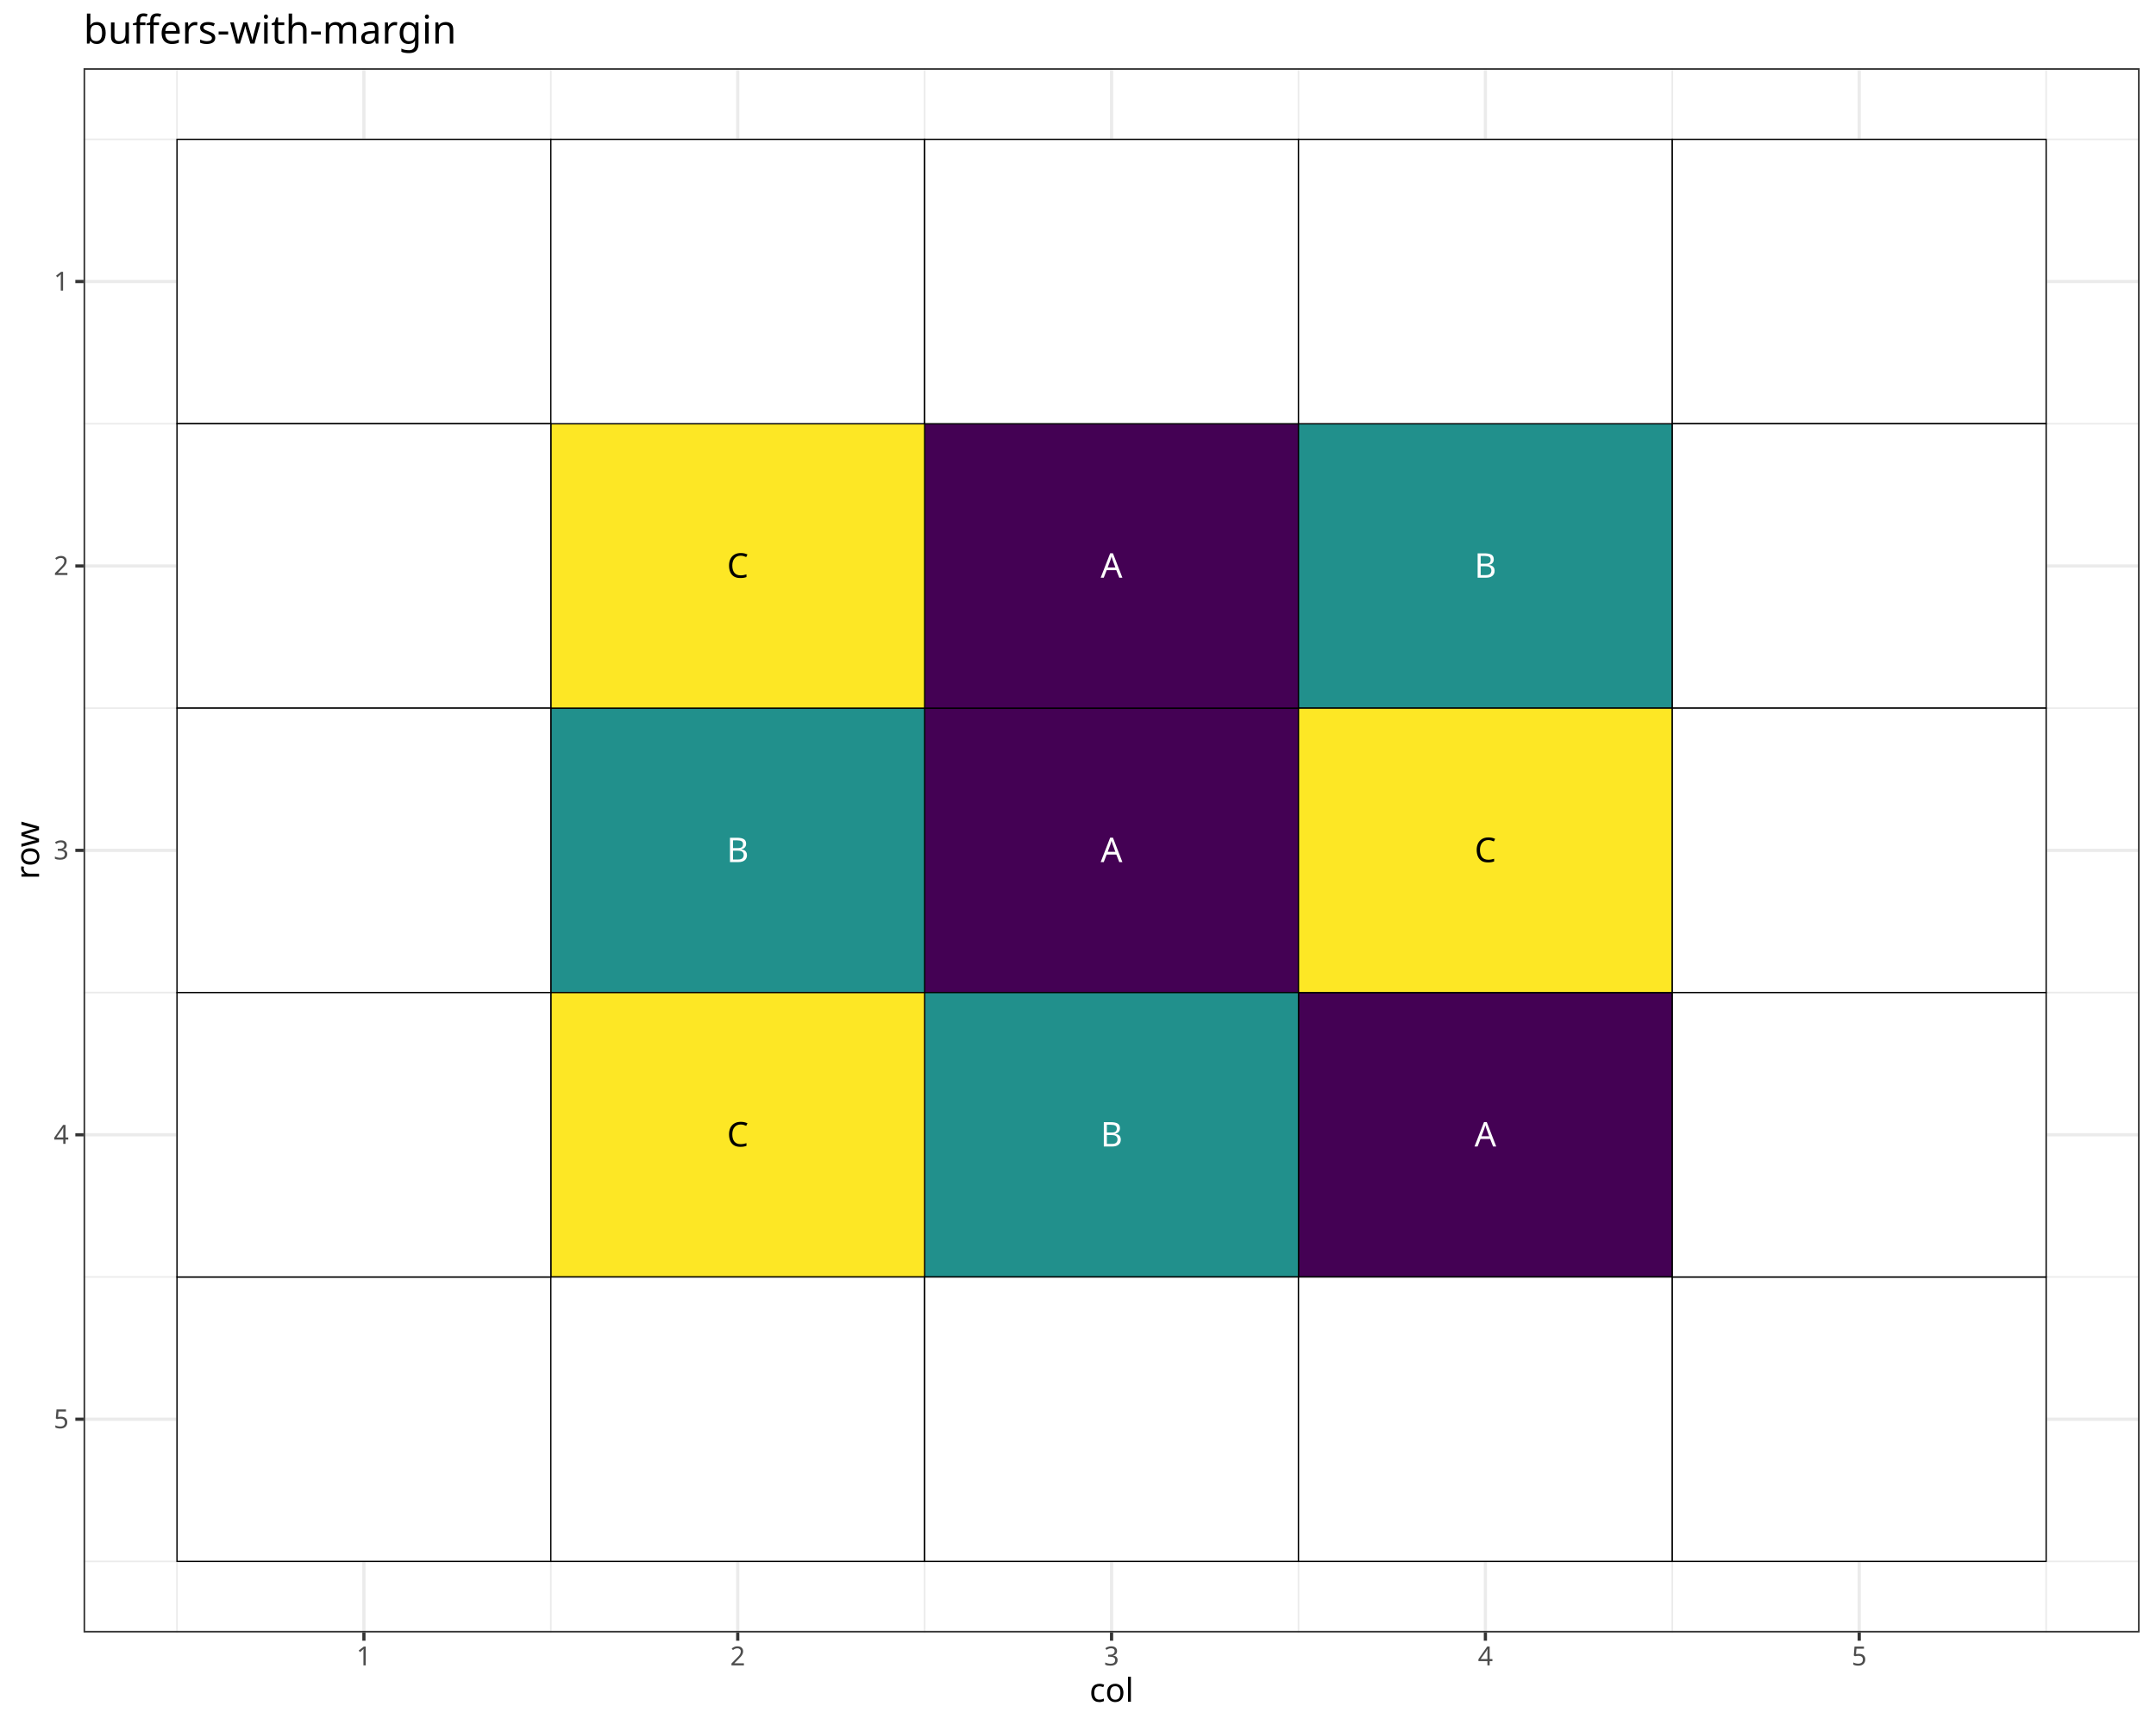
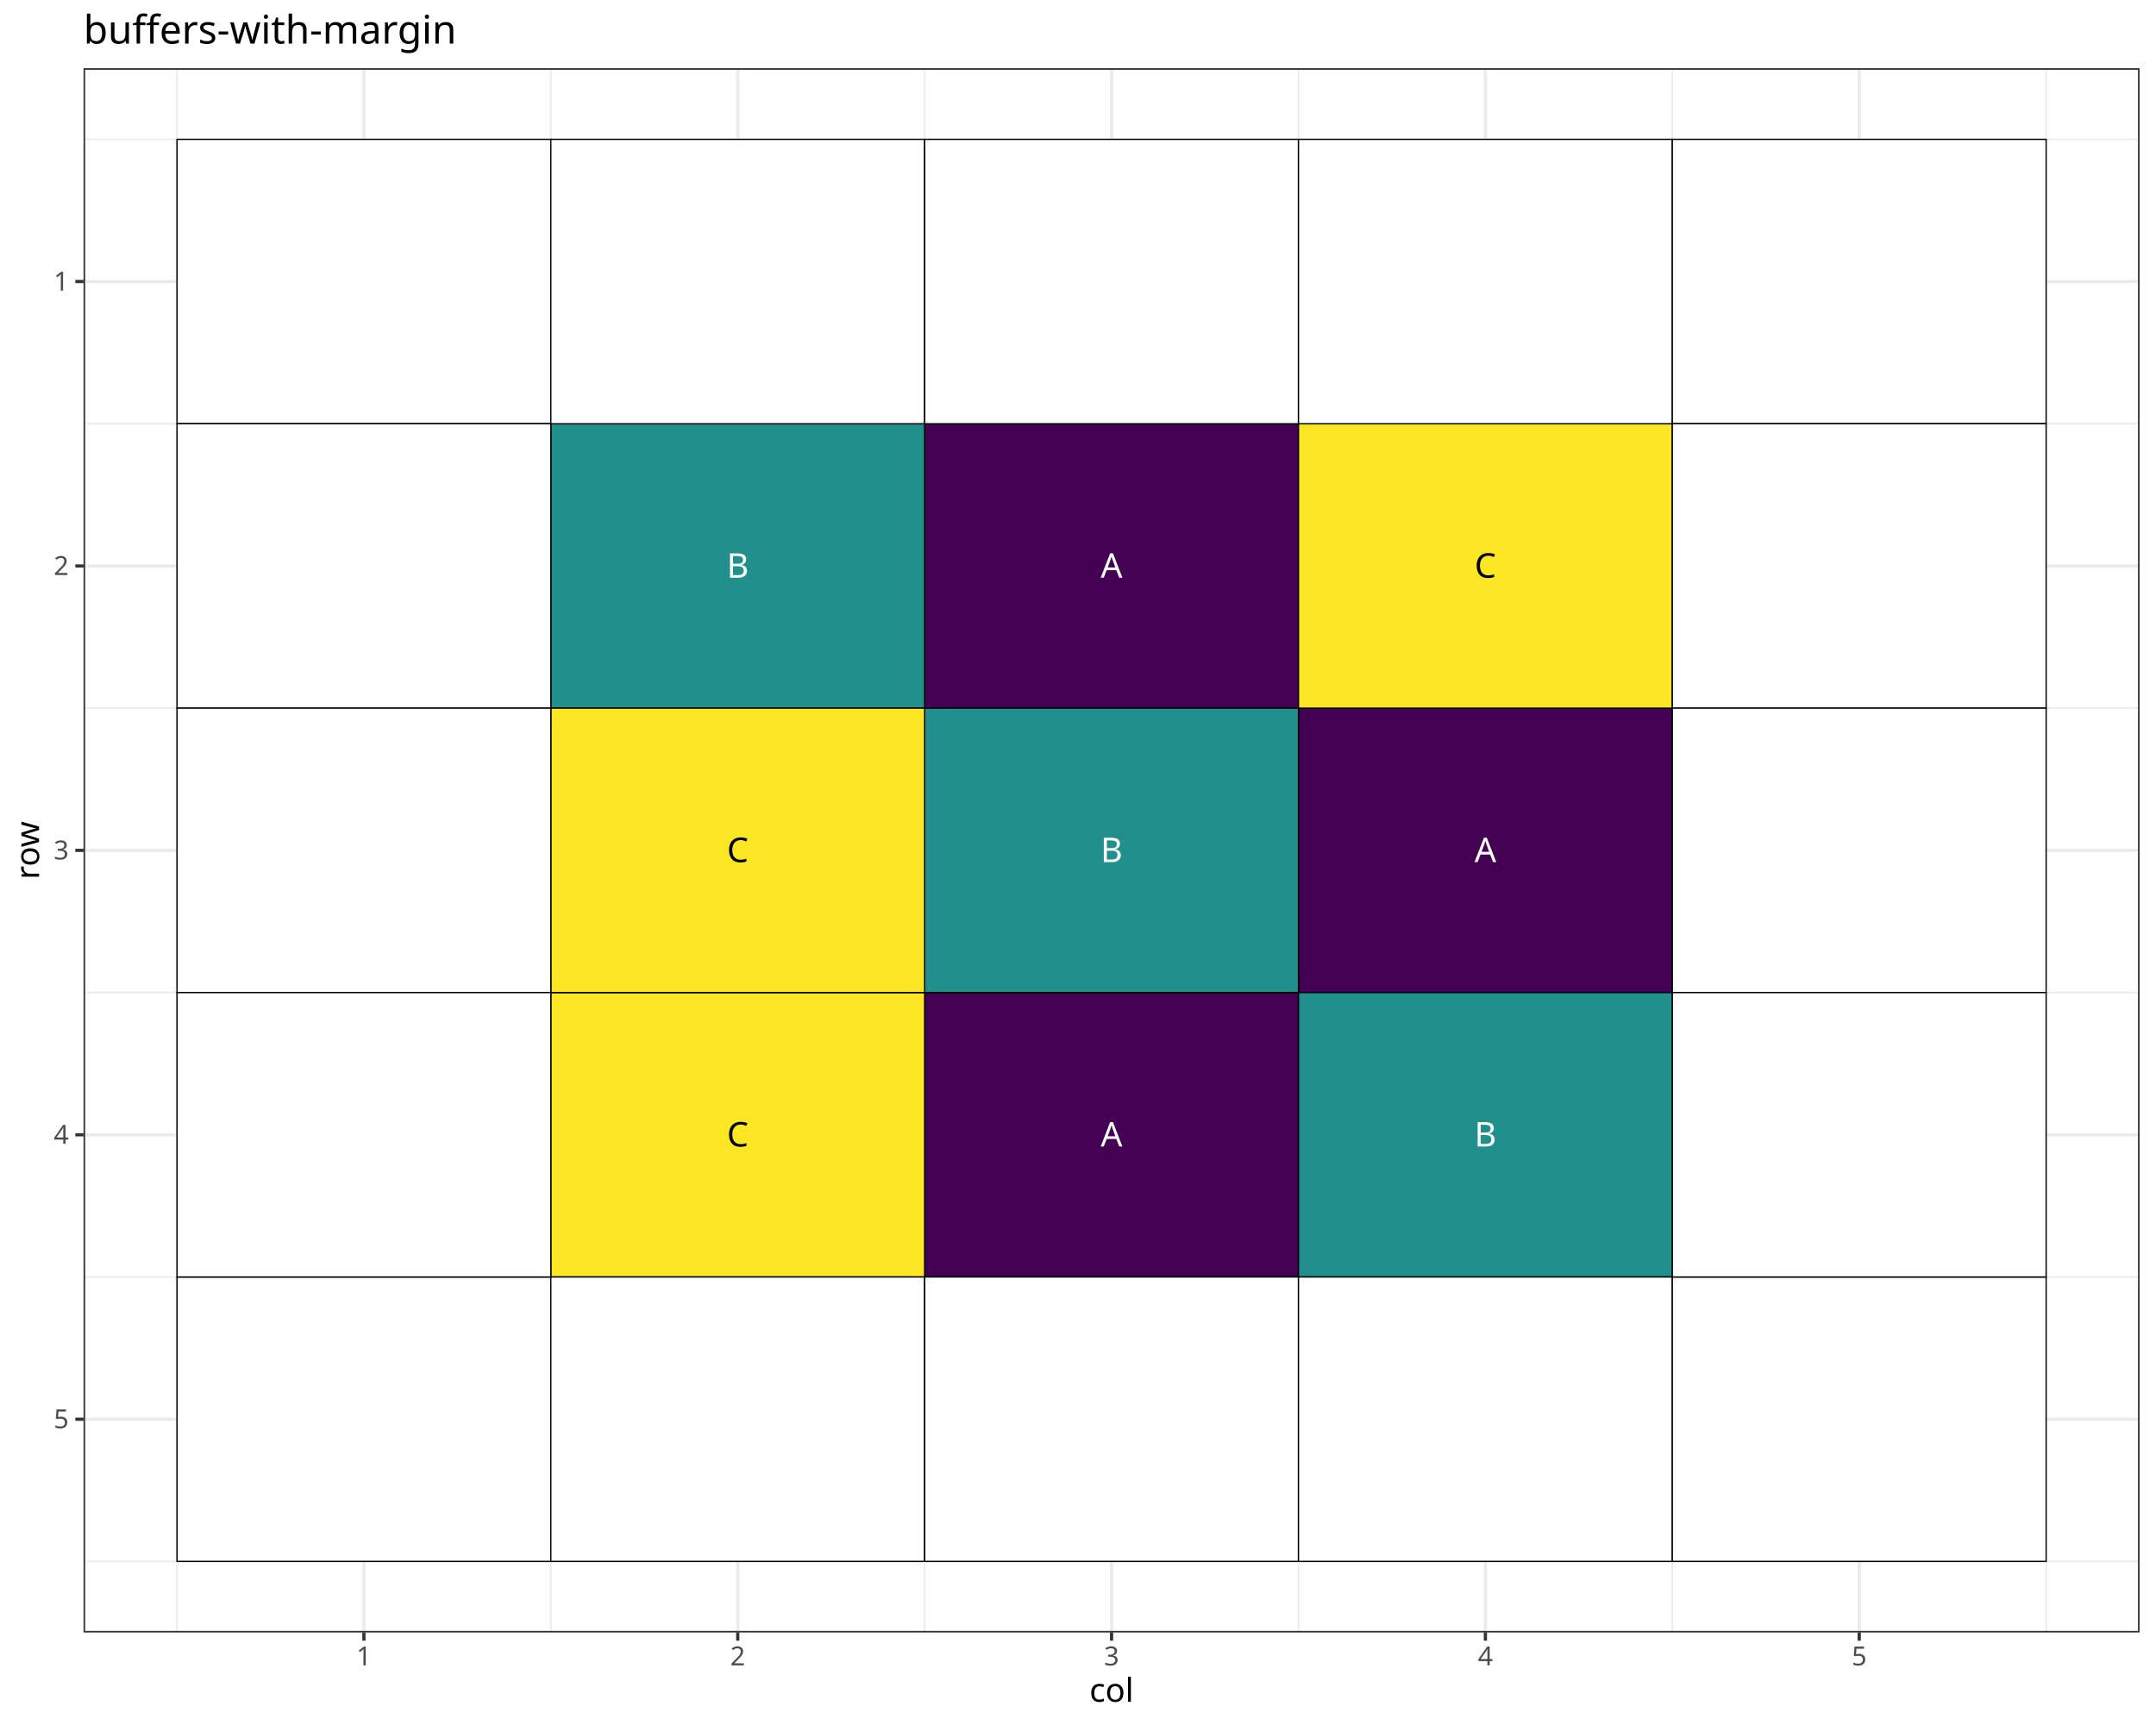
<svg xmlns="http://www.w3.org/2000/svg" class="svglite" data-engine-version="2.0" width="720.00pt" height="576.00pt" viewBox="0 0 720.00 576.00">
  <defs>
    <style type="text/css">
    .svglite line, .svglite polyline, .svglite polygon, .svglite path, .svglite rect, .svglite circle {
      fill: none;
      stroke: #000000;
      stroke-linecap: round;
      stroke-linejoin: round;
      stroke-miterlimit: 10.00;
    }
  </style>
  </defs>
  <rect width="100%" height="100%" style="stroke: none; fill: #FFFFFF;" />
  <defs>
    <clipPath id="cpMC4wMHw3MjAuMDB8MC4wMHw1NzYuMDA=">
      <rect x="0.00" y="0.00" width="720.00" height="576.00" />
    </clipPath>
  </defs>
  <g clip-path="url(#cpMC4wMHw3MjAuMDB8MC4wMHw1NzYuMDA=)">
    <rect x="0.00" y="0.00" width="720.00" height="576.00" style="stroke-width: 1.07; stroke: #FFFFFF; fill: #FFFFFF;" />
  </g>
  <defs>
    <clipPath id="cpMjcuOTB8NzE0LjUyfDIyLjc4fDU0NS4xMQ==">
      <rect x="27.90" y="22.78" width="686.62" height="522.33" />
    </clipPath>
  </defs>
  <g clip-path="url(#cpMjcuOTB8NzE0LjUyfDIyLjc4fDU0NS4xMQ==)">
    <rect x="27.90" y="22.78" width="686.62" height="522.33" style="stroke-width: 1.07; stroke: none; fill: #FFFFFF;" />
    <polyline points="27.90,46.53 714.52,46.53 " style="stroke-width: 0.53; stroke: #EBEBEB; stroke-linecap: butt;" />
    <polyline points="27.90,141.49 714.52,141.49 " style="stroke-width: 0.53; stroke: #EBEBEB; stroke-linecap: butt;" />
    <polyline points="27.90,236.46 714.52,236.46 " style="stroke-width: 0.53; stroke: #EBEBEB; stroke-linecap: butt;" />
    <polyline points="27.90,331.43 714.52,331.43 " style="stroke-width: 0.53; stroke: #EBEBEB; stroke-linecap: butt;" />
    <polyline points="27.90,426.40 714.52,426.40 " style="stroke-width: 0.53; stroke: #EBEBEB; stroke-linecap: butt;" />
    <polyline points="27.90,521.37 714.52,521.37 " style="stroke-width: 0.53; stroke: #EBEBEB; stroke-linecap: butt;" />
    <polyline points="59.11,545.11 59.11,22.78 " style="stroke-width: 0.53; stroke: #EBEBEB; stroke-linecap: butt;" />
    <polyline points="183.95,545.11 183.95,22.78 " style="stroke-width: 0.53; stroke: #EBEBEB; stroke-linecap: butt;" />
    <polyline points="308.79,545.11 308.79,22.78 " style="stroke-width: 0.53; stroke: #EBEBEB; stroke-linecap: butt;" />
    <polyline points="433.63,545.11 433.63,22.78 " style="stroke-width: 0.53; stroke: #EBEBEB; stroke-linecap: butt;" />
    <polyline points="558.47,545.11 558.47,22.78 " style="stroke-width: 0.53; stroke: #EBEBEB; stroke-linecap: butt;" />
    <polyline points="683.31,545.11 683.31,22.78 " style="stroke-width: 0.53; stroke: #EBEBEB; stroke-linecap: butt;" />
    <polyline points="27.90,94.01 714.52,94.01 " style="stroke-width: 1.07; stroke: #EBEBEB; stroke-linecap: butt;" />
    <polyline points="27.90,188.98 714.52,188.98 " style="stroke-width: 1.07; stroke: #EBEBEB; stroke-linecap: butt;" />
    <polyline points="27.90,283.95 714.52,283.95 " style="stroke-width: 1.07; stroke: #EBEBEB; stroke-linecap: butt;" />
    <polyline points="27.90,378.92 714.52,378.92 " style="stroke-width: 1.07; stroke: #EBEBEB; stroke-linecap: butt;" />
    <polyline points="27.90,473.89 714.52,473.89 " style="stroke-width: 1.07; stroke: #EBEBEB; stroke-linecap: butt;" />
    <polyline points="121.53,545.11 121.53,22.78 " style="stroke-width: 1.07; stroke: #EBEBEB; stroke-linecap: butt;" />
    <polyline points="246.37,545.11 246.37,22.78 " style="stroke-width: 1.07; stroke: #EBEBEB; stroke-linecap: butt;" />
    <polyline points="371.21,545.11 371.21,22.78 " style="stroke-width: 1.07; stroke: #EBEBEB; stroke-linecap: butt;" />
    <polyline points="496.05,545.11 496.05,22.78 " style="stroke-width: 1.07; stroke: #EBEBEB; stroke-linecap: butt;" />
    <polyline points="620.89,545.11 620.89,22.78 " style="stroke-width: 1.07; stroke: #EBEBEB; stroke-linecap: butt;" />
-     <rect x="308.79" y="236.46" width="124.84" height="94.97" style="stroke-width: 0.43; stroke-linecap: butt; stroke-linejoin: miter; fill: #440154;" />
    <rect x="308.79" y="141.49" width="124.84" height="94.97" style="stroke-width: 0.43; stroke-linecap: butt; stroke-linejoin: miter; fill: #440154;" />
-     <rect x="433.63" y="331.43" width="124.84" height="94.97" style="stroke-width: 0.43; stroke-linecap: butt; stroke-linejoin: miter; fill: #440154;" />
-     <rect x="183.95" y="236.46" width="124.84" height="94.97" style="stroke-width: 0.43; stroke-linecap: butt; stroke-linejoin: miter; fill: #21908C;" />
-     <rect x="433.63" y="141.49" width="124.84" height="94.97" style="stroke-width: 0.43; stroke-linecap: butt; stroke-linejoin: miter; fill: #21908C;" />
-     <rect x="308.79" y="331.43" width="124.84" height="94.97" style="stroke-width: 0.43; stroke-linecap: butt; stroke-linejoin: miter; fill: #21908C;" />
-     <rect x="183.95" y="141.49" width="124.84" height="94.97" style="stroke-width: 0.43; stroke-linecap: butt; stroke-linejoin: miter; fill: #FDE725;" />
-     <rect x="433.63" y="236.46" width="124.84" height="94.97" style="stroke-width: 0.43; stroke-linecap: butt; stroke-linejoin: miter; fill: #FDE725;" />
+     <rect x="308.79" y="331.43" width="124.84" height="94.97" style="stroke-width: 0.43; stroke-linecap: butt; stroke-linejoin: miter; fill: #440154;" />
+     <rect x="433.63" y="236.46" width="124.84" height="94.97" style="stroke-width: 0.43; stroke-linecap: butt; stroke-linejoin: miter; fill: #440154;" />
+     <rect x="183.95" y="141.49" width="124.84" height="94.97" style="stroke-width: 0.43; stroke-linecap: butt; stroke-linejoin: miter; fill: #21908C;" />
+     <rect x="308.79" y="236.46" width="124.84" height="94.97" style="stroke-width: 0.43; stroke-linecap: butt; stroke-linejoin: miter; fill: #21908C;" />
+     <rect x="433.63" y="331.43" width="124.84" height="94.97" style="stroke-width: 0.43; stroke-linecap: butt; stroke-linejoin: miter; fill: #21908C;" />
+     <rect x="433.63" y="141.49" width="124.84" height="94.97" style="stroke-width: 0.43; stroke-linecap: butt; stroke-linejoin: miter; fill: #FDE725;" />
    <rect x="183.95" y="331.43" width="124.84" height="94.97" style="stroke-width: 0.43; stroke-linecap: butt; stroke-linejoin: miter; fill: #FDE725;" />
+     <rect x="183.95" y="236.46" width="124.84" height="94.97" style="stroke-width: 0.43; stroke-linecap: butt; stroke-linejoin: miter; fill: #FDE725;" />
    <rect x="59.11" y="46.53" width="124.84" height="94.97" style="stroke-width: 0.43; stroke-linecap: butt; stroke-linejoin: miter; fill: #FFFFFF;" />
    <rect x="183.95" y="46.53" width="124.84" height="94.97" style="stroke-width: 0.43; stroke-linecap: butt; stroke-linejoin: miter; fill: #FFFFFF;" />
    <rect x="308.79" y="46.53" width="124.84" height="94.97" style="stroke-width: 0.43; stroke-linecap: butt; stroke-linejoin: miter; fill: #FFFFFF;" />
    <rect x="433.63" y="46.53" width="124.84" height="94.97" style="stroke-width: 0.43; stroke-linecap: butt; stroke-linejoin: miter; fill: #FFFFFF;" />
    <rect x="558.47" y="46.53" width="124.84" height="94.97" style="stroke-width: 0.43; stroke-linecap: butt; stroke-linejoin: miter; fill: #FFFFFF;" />
    <rect x="59.11" y="426.40" width="124.84" height="94.97" style="stroke-width: 0.43; stroke-linecap: butt; stroke-linejoin: miter; fill: #FFFFFF;" />
    <rect x="183.95" y="426.40" width="124.84" height="94.97" style="stroke-width: 0.43; stroke-linecap: butt; stroke-linejoin: miter; fill: #FFFFFF;" />
    <rect x="308.79" y="426.40" width="124.84" height="94.97" style="stroke-width: 0.43; stroke-linecap: butt; stroke-linejoin: miter; fill: #FFFFFF;" />
    <rect x="433.63" y="426.40" width="124.84" height="94.97" style="stroke-width: 0.43; stroke-linecap: butt; stroke-linejoin: miter; fill: #FFFFFF;" />
    <rect x="558.47" y="426.40" width="124.84" height="94.97" style="stroke-width: 0.43; stroke-linecap: butt; stroke-linejoin: miter; fill: #FFFFFF;" />
    <rect x="59.11" y="141.49" width="124.84" height="94.97" style="stroke-width: 0.43; stroke-linecap: butt; stroke-linejoin: miter; fill: #FFFFFF;" />
    <rect x="59.11" y="236.46" width="124.84" height="94.97" style="stroke-width: 0.43; stroke-linecap: butt; stroke-linejoin: miter; fill: #FFFFFF;" />
    <rect x="59.11" y="331.43" width="124.84" height="94.97" style="stroke-width: 0.43; stroke-linecap: butt; stroke-linejoin: miter; fill: #FFFFFF;" />
    <rect x="558.47" y="141.49" width="124.84" height="94.97" style="stroke-width: 0.43; stroke-linecap: butt; stroke-linejoin: miter; fill: #FFFFFF;" />
    <rect x="558.47" y="236.46" width="124.84" height="94.97" style="stroke-width: 0.43; stroke-linecap: butt; stroke-linejoin: miter; fill: #FFFFFF;" />
    <rect x="558.47" y="331.43" width="124.84" height="94.97" style="stroke-width: 0.43; stroke-linecap: butt; stroke-linejoin: miter; fill: #FFFFFF;" />
-     <text x="371.21" y="287.86" text-anchor="middle" style="font-size: 11.38px; fill: #FFFFFF; font-family: sans;" textLength="7.59px" lengthAdjust="spacingAndGlyphs">A</text>
    <text x="371.21" y="192.90" text-anchor="middle" style="font-size: 11.38px; fill: #FFFFFF; font-family: sans;" textLength="7.59px" lengthAdjust="spacingAndGlyphs">A</text>
-     <text x="496.05" y="382.83" text-anchor="middle" style="font-size: 11.38px; fill: #FFFFFF; font-family: sans;" textLength="7.59px" lengthAdjust="spacingAndGlyphs">A</text>
-     <text x="246.37" y="287.86" text-anchor="middle" style="font-size: 11.38px; fill: #FFFFFF; font-family: sans;" textLength="7.59px" lengthAdjust="spacingAndGlyphs">B</text>
-     <text x="496.05" y="192.90" text-anchor="middle" style="font-size: 11.38px; fill: #FFFFFF; font-family: sans;" textLength="7.59px" lengthAdjust="spacingAndGlyphs">B</text>
-     <text x="371.21" y="382.83" text-anchor="middle" style="font-size: 11.38px; fill: #FFFFFF; font-family: sans;" textLength="7.59px" lengthAdjust="spacingAndGlyphs">B</text>
-     <text x="246.37" y="192.90" text-anchor="middle" style="font-size: 11.38px; font-family: sans;" textLength="8.22px" lengthAdjust="spacingAndGlyphs">C</text>
-     <text x="496.05" y="287.86" text-anchor="middle" style="font-size: 11.38px; font-family: sans;" textLength="8.22px" lengthAdjust="spacingAndGlyphs">C</text>
+     <text x="371.21" y="382.83" text-anchor="middle" style="font-size: 11.38px; fill: #FFFFFF; font-family: sans;" textLength="7.59px" lengthAdjust="spacingAndGlyphs">A</text>
+     <text x="496.05" y="287.86" text-anchor="middle" style="font-size: 11.38px; fill: #FFFFFF; font-family: sans;" textLength="7.59px" lengthAdjust="spacingAndGlyphs">A</text>
+     <text x="246.37" y="192.90" text-anchor="middle" style="font-size: 11.38px; fill: #FFFFFF; font-family: sans;" textLength="7.59px" lengthAdjust="spacingAndGlyphs">B</text>
+     <text x="371.21" y="287.86" text-anchor="middle" style="font-size: 11.38px; fill: #FFFFFF; font-family: sans;" textLength="7.59px" lengthAdjust="spacingAndGlyphs">B</text>
+     <text x="496.05" y="382.83" text-anchor="middle" style="font-size: 11.38px; fill: #FFFFFF; font-family: sans;" textLength="7.59px" lengthAdjust="spacingAndGlyphs">B</text>
+     <text x="496.05" y="192.90" text-anchor="middle" style="font-size: 11.38px; font-family: sans;" textLength="8.22px" lengthAdjust="spacingAndGlyphs">C</text>
    <text x="246.37" y="382.83" text-anchor="middle" style="font-size: 11.38px; font-family: sans;" textLength="8.22px" lengthAdjust="spacingAndGlyphs">C</text>
+     <text x="246.37" y="287.86" text-anchor="middle" style="font-size: 11.38px; font-family: sans;" textLength="8.22px" lengthAdjust="spacingAndGlyphs">C</text>
    <rect x="27.90" y="22.78" width="686.62" height="522.33" style="stroke-width: 1.07; stroke: #333333;" />
  </g>
  <g clip-path="url(#cpMC4wMHw3MjAuMDB8MC4wMHw1NzYuMDA=)">
    <text x="22.97" y="97.04" text-anchor="end" style="font-size: 8.80px; fill: #4D4D4D; font-family: sans;" textLength="4.89px" lengthAdjust="spacingAndGlyphs">1</text>
    <text x="22.97" y="192.01" text-anchor="end" style="font-size: 8.80px; fill: #4D4D4D; font-family: sans;" textLength="4.89px" lengthAdjust="spacingAndGlyphs">2</text>
    <text x="22.97" y="286.98" text-anchor="end" style="font-size: 8.80px; fill: #4D4D4D; font-family: sans;" textLength="4.89px" lengthAdjust="spacingAndGlyphs">3</text>
    <text x="22.97" y="381.94" text-anchor="end" style="font-size: 8.80px; fill: #4D4D4D; font-family: sans;" textLength="4.89px" lengthAdjust="spacingAndGlyphs">4</text>
    <text x="22.97" y="476.91" text-anchor="end" style="font-size: 8.80px; fill: #4D4D4D; font-family: sans;" textLength="4.89px" lengthAdjust="spacingAndGlyphs">5</text>
    <polyline points="25.16,94.01 27.90,94.01 " style="stroke-width: 1.07; stroke: #333333; stroke-linecap: butt;" />
    <polyline points="25.16,188.98 27.90,188.98 " style="stroke-width: 1.07; stroke: #333333; stroke-linecap: butt;" />
    <polyline points="25.16,283.95 27.90,283.95 " style="stroke-width: 1.07; stroke: #333333; stroke-linecap: butt;" />
    <polyline points="25.16,378.92 27.90,378.92 " style="stroke-width: 1.07; stroke: #333333; stroke-linecap: butt;" />
    <polyline points="25.16,473.89 27.90,473.89 " style="stroke-width: 1.07; stroke: #333333; stroke-linecap: butt;" />
    <polyline points="121.53,547.85 121.53,545.11 " style="stroke-width: 1.07; stroke: #333333; stroke-linecap: butt;" />
    <polyline points="246.37,547.85 246.37,545.11 " style="stroke-width: 1.07; stroke: #333333; stroke-linecap: butt;" />
    <polyline points="371.21,547.85 371.21,545.11 " style="stroke-width: 1.07; stroke: #333333; stroke-linecap: butt;" />
    <polyline points="496.05,547.85 496.05,545.11 " style="stroke-width: 1.07; stroke: #333333; stroke-linecap: butt;" />
    <polyline points="620.89,547.85 620.89,545.11 " style="stroke-width: 1.07; stroke: #333333; stroke-linecap: butt;" />
    <text x="121.53" y="556.10" text-anchor="middle" style="font-size: 8.80px; fill: #4D4D4D; font-family: sans;" textLength="4.89px" lengthAdjust="spacingAndGlyphs">1</text>
    <text x="246.37" y="556.10" text-anchor="middle" style="font-size: 8.80px; fill: #4D4D4D; font-family: sans;" textLength="4.89px" lengthAdjust="spacingAndGlyphs">2</text>
    <text x="371.21" y="556.10" text-anchor="middle" style="font-size: 8.80px; fill: #4D4D4D; font-family: sans;" textLength="4.89px" lengthAdjust="spacingAndGlyphs">3</text>
    <text x="496.05" y="556.10" text-anchor="middle" style="font-size: 8.80px; fill: #4D4D4D; font-family: sans;" textLength="4.89px" lengthAdjust="spacingAndGlyphs">4</text>
    <text x="620.89" y="556.10" text-anchor="middle" style="font-size: 8.80px; fill: #4D4D4D; font-family: sans;" textLength="4.89px" lengthAdjust="spacingAndGlyphs">5</text>
    <text x="371.21" y="568.24" text-anchor="middle" style="font-size: 11.00px; font-family: sans;" textLength="14.06px" lengthAdjust="spacingAndGlyphs">col</text>
    <text transform="translate(13.05,283.95) rotate(-90)" text-anchor="middle" style="font-size: 11.00px; font-family: sans;" textLength="17.73px" lengthAdjust="spacingAndGlyphs">row</text>
    <text x="27.90" y="14.56" style="font-size: 13.20px; font-family: sans;" textLength="112.98px" lengthAdjust="spacingAndGlyphs">buffers-with-margin</text>
  </g>
</svg>
